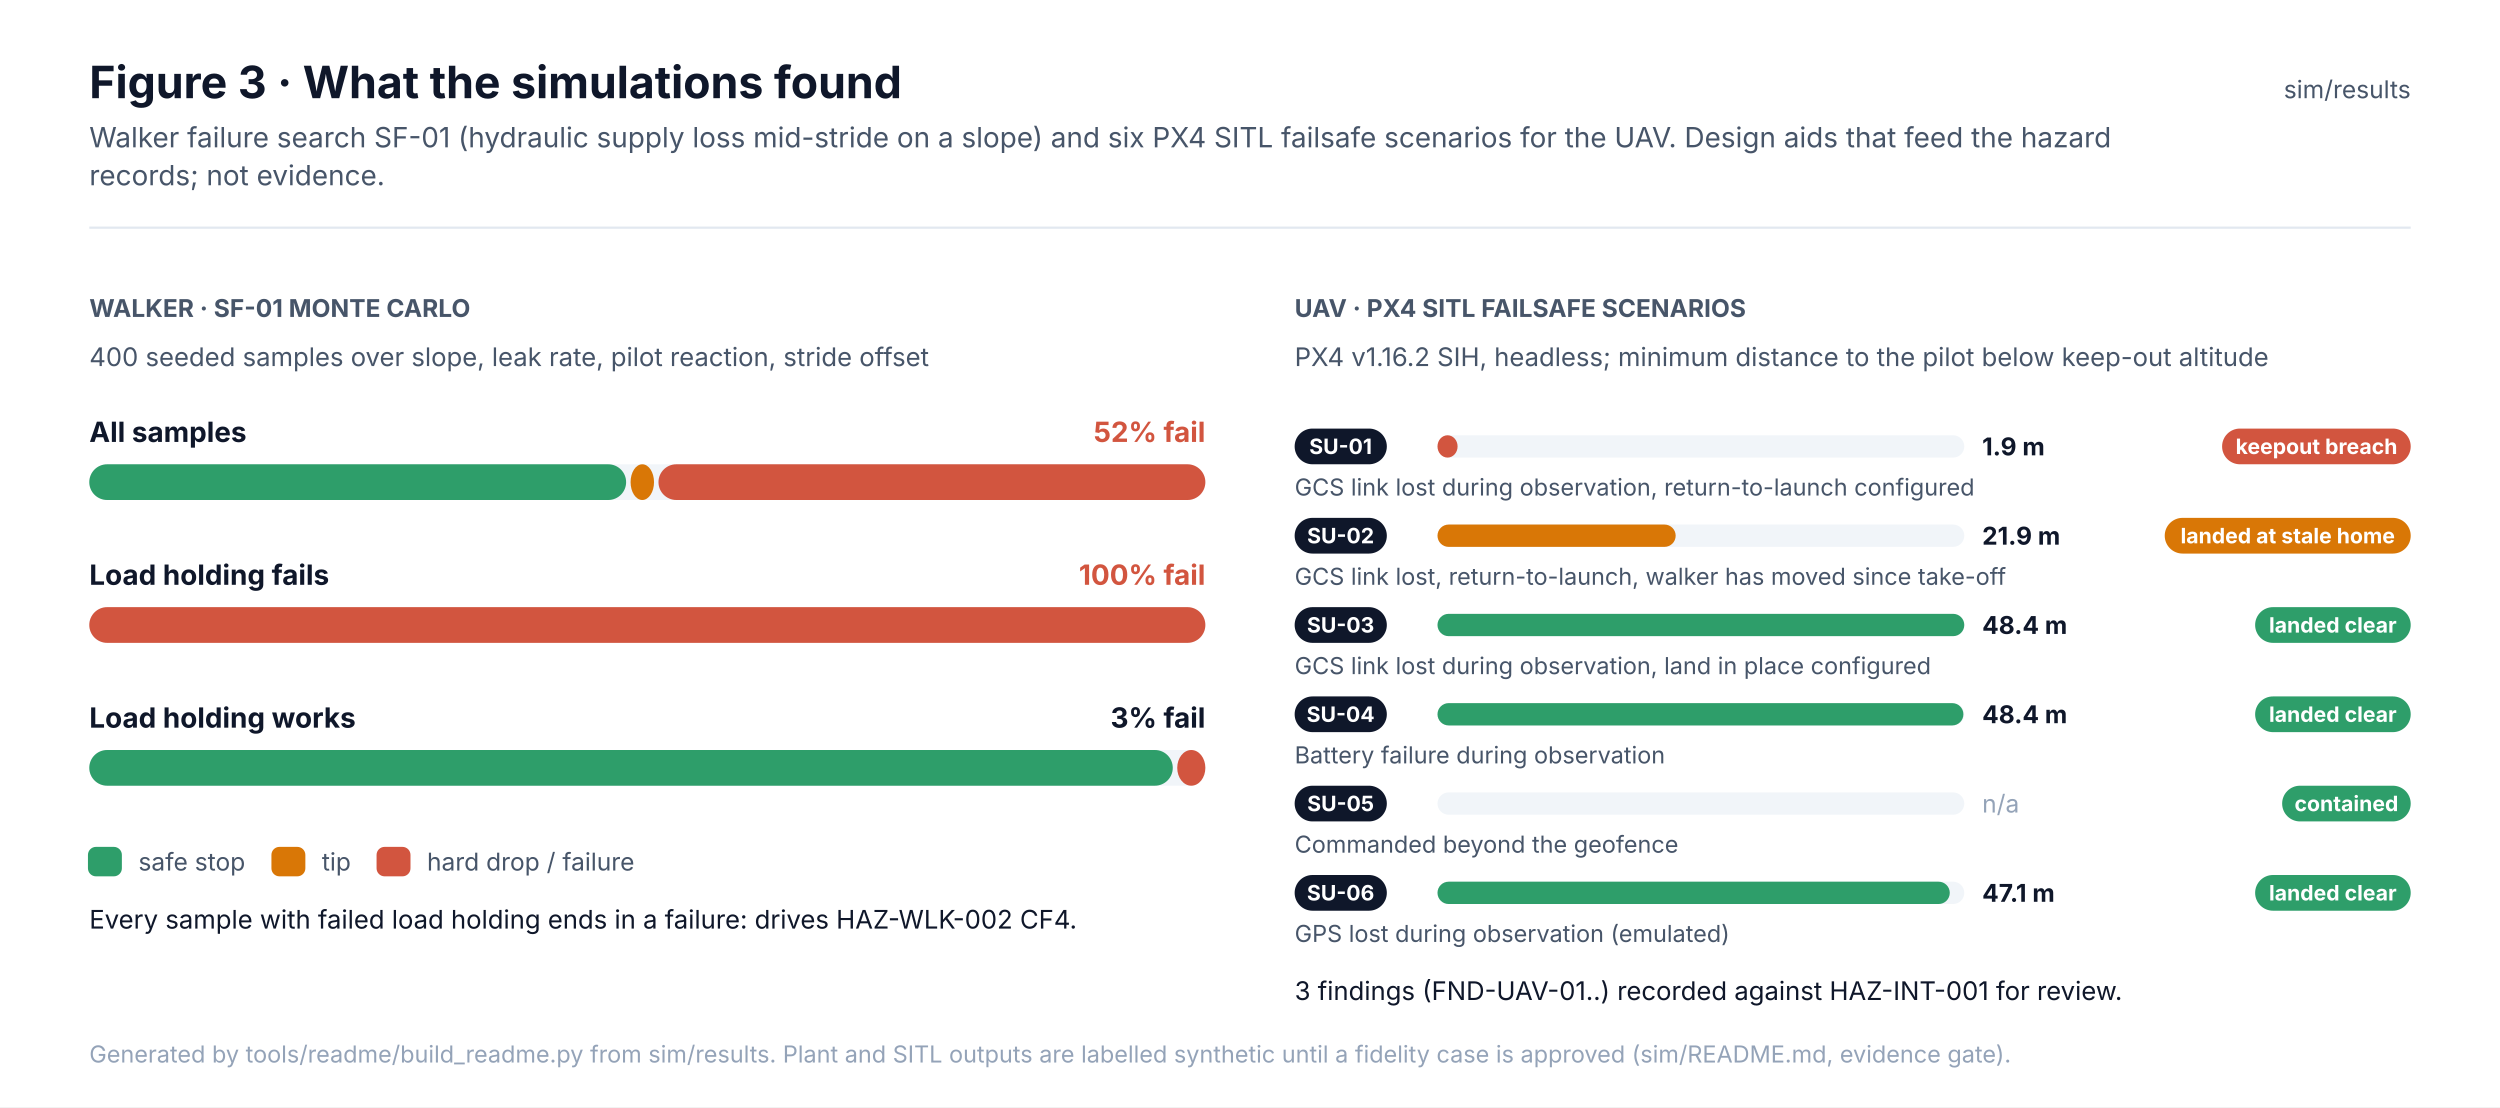
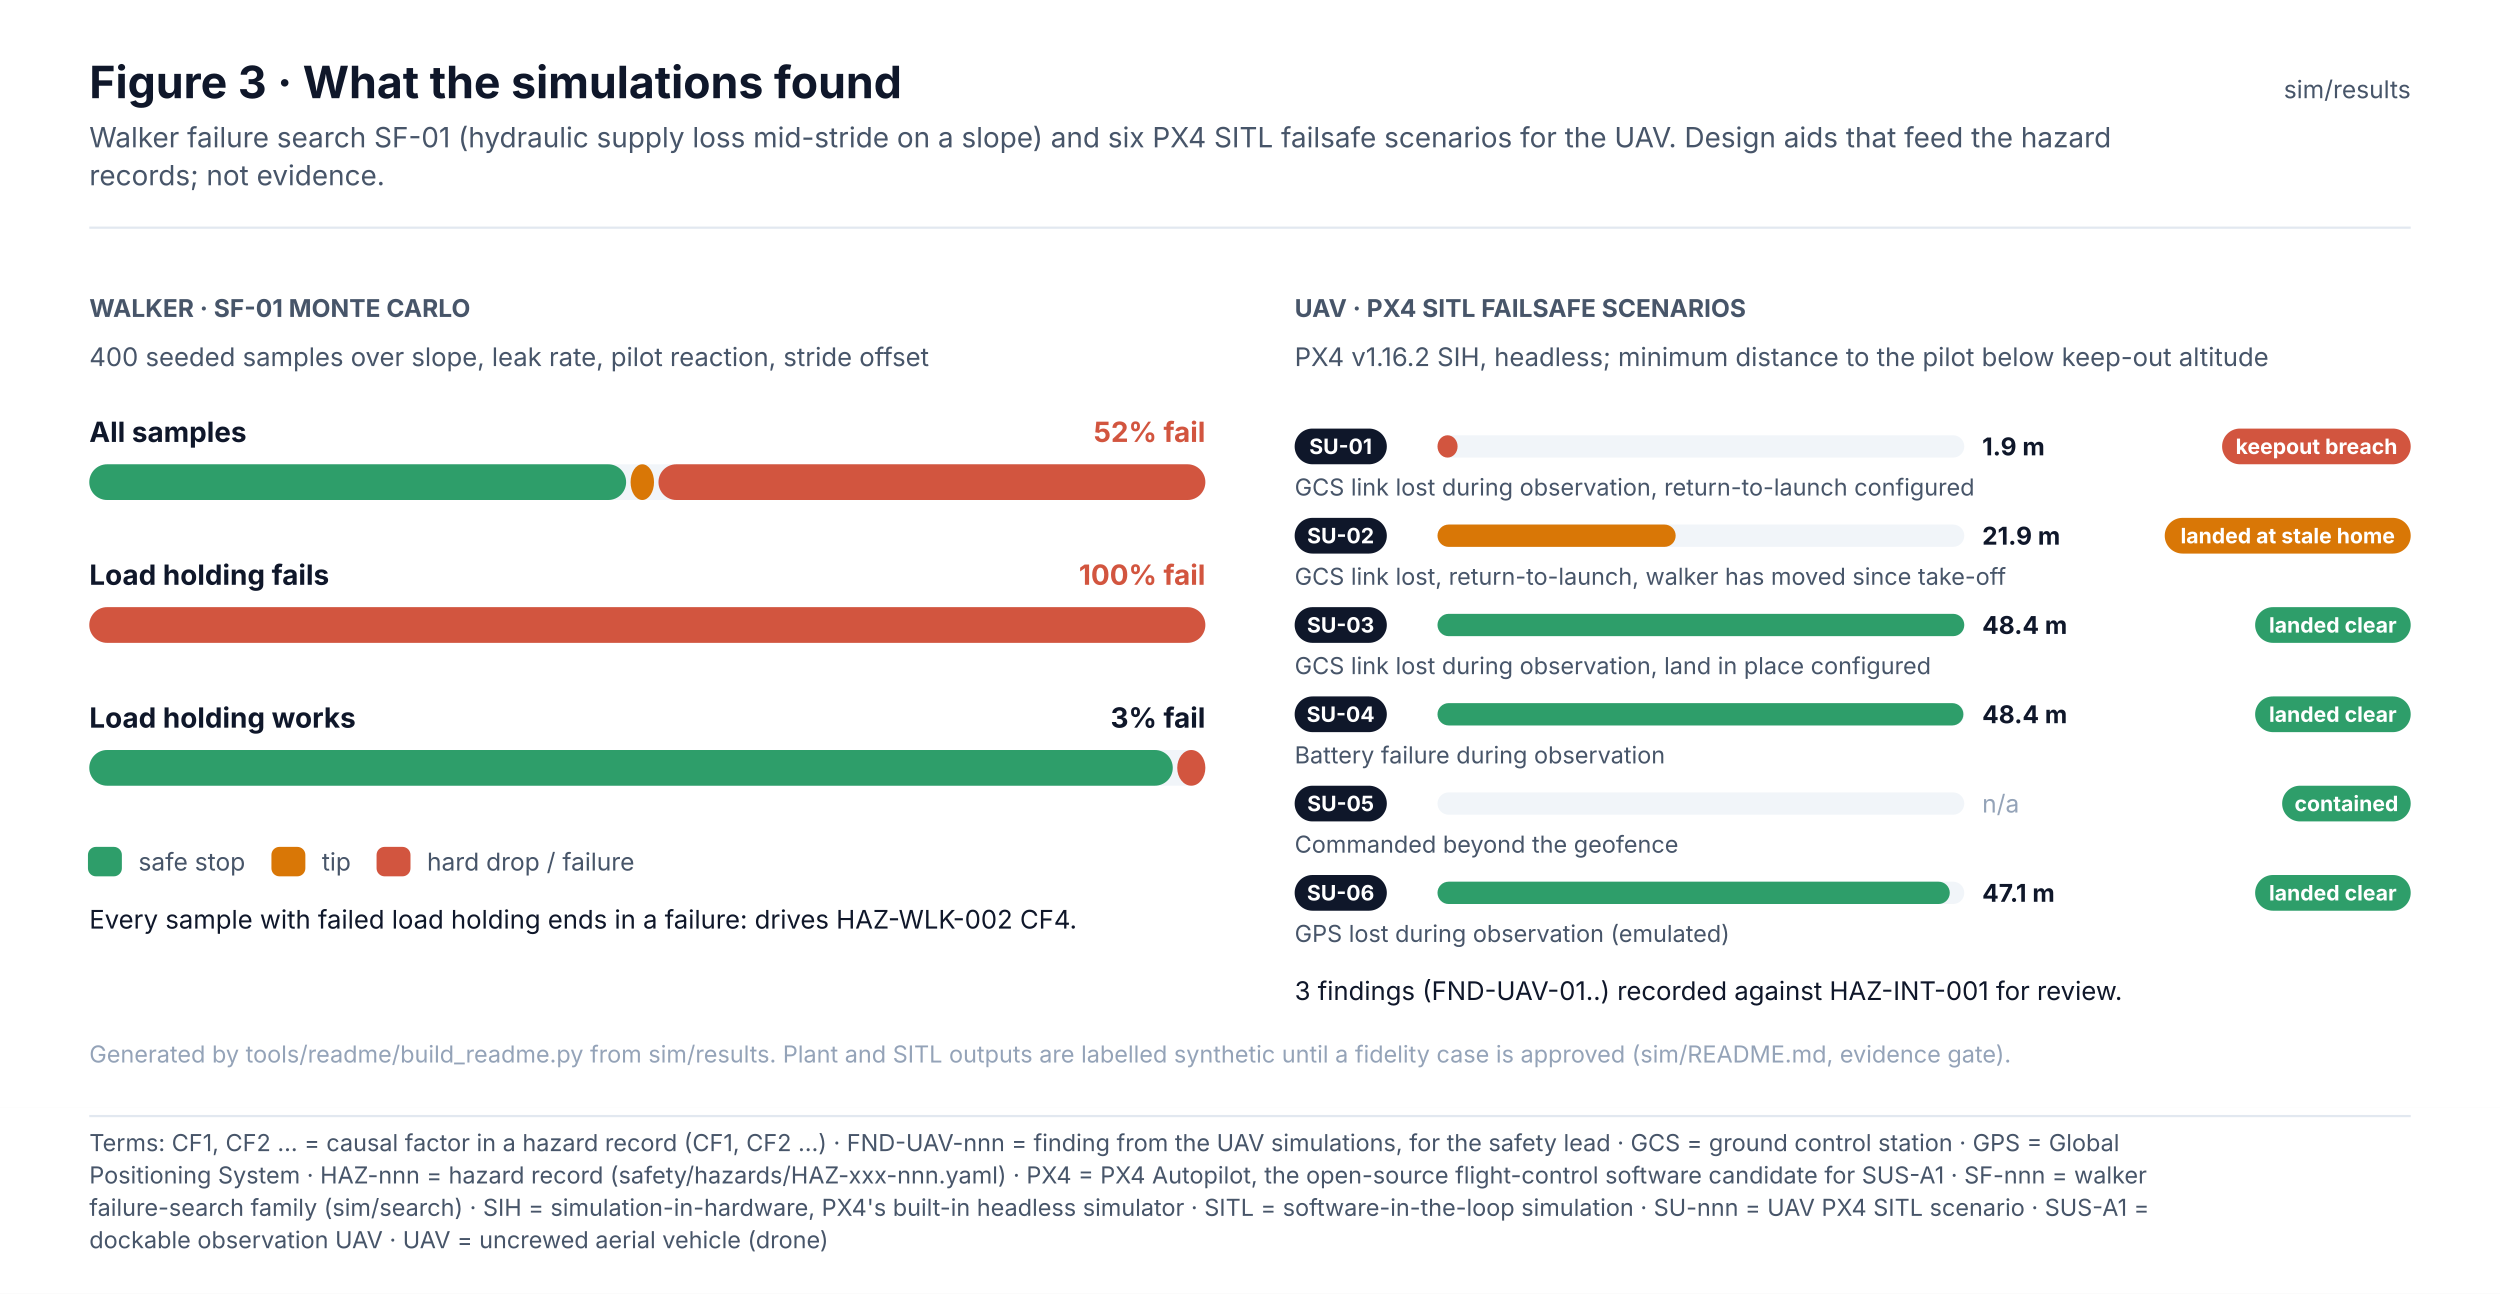
- <svg xmlns="http://www.w3.org/2000/svg" width="1120" height="496" viewBox="0 0 1120 496" font-family="Inter, 'Segoe UI', Helvetica, Arial, sans-serif" role="img">
+ <svg xmlns="http://www.w3.org/2000/svg" width="1120" height="579.6" viewBox="0 0 1120 579.6" font-family="Inter, 'Segoe UI', Helvetica, Arial, sans-serif" role="img">
  <defs>
    <pattern id="hatch" patternUnits="userSpaceOnUse" width="6" height="6" patternTransform="rotate(45)">
      <rect width="6" height="6" fill="#F1F5F9" />
      <line x1="0" y1="0" x2="0" y2="6" stroke="#E2E8F0" stroke-width="2" />
    </pattern>
    <marker id="arr-ink" viewBox="0 0 10 10" refX="9" refY="5" markerWidth="7" markerHeight="7" orient="auto-start-reverse">
      <path d="M0 0 L10 5 L0 10 z" fill="#475569" />
    </marker>
    <marker id="dia-ink" viewBox="0 0 16 10" refX="15" refY="5" markerWidth="12" markerHeight="8" orient="auto-start-reverse">
      <path d="M1 5 L8 1 L15 5 L8 9 z" fill="#475569" />
    </marker>
    <marker id="tri-ink" viewBox="0 0 12 12" refX="11" refY="6" markerWidth="10" markerHeight="10" orient="auto-start-reverse">
      <path d="M1 1 L11 6 L1 11 z" fill="#FFFFFF" stroke="#475569" stroke-width="1.2" />
    </marker>
    <marker id="arr-system" viewBox="0 0 10 10" refX="9" refY="5" markerWidth="7" markerHeight="7" orient="auto-start-reverse">
      <path d="M0 0 L10 5 L0 10 z" fill="#4F46E5" />
    </marker>
    <marker id="dia-system" viewBox="0 0 16 10" refX="15" refY="5" markerWidth="12" markerHeight="8" orient="auto-start-reverse">
      <path d="M1 5 L8 1 L15 5 L8 9 z" fill="#4F46E5" />
    </marker>
    <marker id="tri-system" viewBox="0 0 12 12" refX="11" refY="6" markerWidth="10" markerHeight="10" orient="auto-start-reverse">
      <path d="M1 1 L11 6 L1 11 z" fill="#FFFFFF" stroke="#4F46E5" stroke-width="1.2" />
    </marker>
    <marker id="arr-software" viewBox="0 0 10 10" refX="9" refY="5" markerWidth="7" markerHeight="7" orient="auto-start-reverse">
      <path d="M0 0 L10 5 L0 10 z" fill="#0F766E" />
    </marker>
    <marker id="dia-software" viewBox="0 0 16 10" refX="15" refY="5" markerWidth="12" markerHeight="8" orient="auto-start-reverse">
      <path d="M1 5 L8 1 L15 5 L8 9 z" fill="#0F766E" />
    </marker>
    <marker id="tri-software" viewBox="0 0 12 12" refX="11" refY="6" markerWidth="10" markerHeight="10" orient="auto-start-reverse">
      <path d="M1 1 L11 6 L1 11 z" fill="#FFFFFF" stroke="#0F766E" stroke-width="1.2" />
    </marker>
    <marker id="arr-safety" viewBox="0 0 10 10" refX="9" refY="5" markerWidth="7" markerHeight="7" orient="auto-start-reverse">
      <path d="M0 0 L10 5 L0 10 z" fill="#C2410C" />
    </marker>
    <marker id="dia-safety" viewBox="0 0 16 10" refX="15" refY="5" markerWidth="12" markerHeight="8" orient="auto-start-reverse">
      <path d="M1 5 L8 1 L15 5 L8 9 z" fill="#C2410C" />
    </marker>
    <marker id="tri-safety" viewBox="0 0 12 12" refX="11" refY="6" markerWidth="10" markerHeight="10" orient="auto-start-reverse">
      <path d="M1 1 L11 6 L1 11 z" fill="#FFFFFF" stroke="#C2410C" stroke-width="1.2" />
    </marker>
    <marker id="arr-interface" viewBox="0 0 10 10" refX="9" refY="5" markerWidth="7" markerHeight="7" orient="auto-start-reverse">
      <path d="M0 0 L10 5 L0 10 z" fill="#7C3AED" />
    </marker>
    <marker id="dia-interface" viewBox="0 0 16 10" refX="15" refY="5" markerWidth="12" markerHeight="8" orient="auto-start-reverse">
      <path d="M1 5 L8 1 L15 5 L8 9 z" fill="#7C3AED" />
    </marker>
    <marker id="tri-interface" viewBox="0 0 12 12" refX="11" refY="6" markerWidth="10" markerHeight="10" orient="auto-start-reverse">
      <path d="M1 1 L11 6 L1 11 z" fill="#FFFFFF" stroke="#7C3AED" stroke-width="1.2" />
    </marker>
    <marker id="arr-external" viewBox="0 0 10 10" refX="9" refY="5" markerWidth="7" markerHeight="7" orient="auto-start-reverse">
      <path d="M0 0 L10 5 L0 10 z" fill="#64748B" />
    </marker>
    <marker id="dia-external" viewBox="0 0 16 10" refX="15" refY="5" markerWidth="12" markerHeight="8" orient="auto-start-reverse">
      <path d="M1 5 L8 1 L15 5 L8 9 z" fill="#64748B" />
    </marker>
    <marker id="tri-external" viewBox="0 0 12 12" refX="11" refY="6" markerWidth="10" markerHeight="10" orient="auto-start-reverse">
      <path d="M1 1 L11 6 L1 11 z" fill="#FFFFFF" stroke="#64748B" stroke-width="1.2" />
    </marker>
    <marker id="arr-work" viewBox="0 0 10 10" refX="9" refY="5" markerWidth="7" markerHeight="7" orient="auto-start-reverse">
      <path d="M0 0 L10 5 L0 10 z" fill="#475569" />
    </marker>
    <marker id="dia-work" viewBox="0 0 16 10" refX="15" refY="5" markerWidth="12" markerHeight="8" orient="auto-start-reverse">
      <path d="M1 5 L8 1 L15 5 L8 9 z" fill="#475569" />
    </marker>
    <marker id="tri-work" viewBox="0 0 12 12" refX="11" refY="6" markerWidth="10" markerHeight="10" orient="auto-start-reverse">
      <path d="M1 1 L11 6 L1 11 z" fill="#FFFFFF" stroke="#475569" stroke-width="1.2" />
    </marker>
    <marker id="arr-muted" viewBox="0 0 10 10" refX="9" refY="5" markerWidth="7" markerHeight="7" orient="auto-start-reverse">
      <path d="M0 0 L10 5 L0 10 z" fill="#94A3B8" />
    </marker>
    <marker id="dia-muted" viewBox="0 0 16 10" refX="15" refY="5" markerWidth="12" markerHeight="8" orient="auto-start-reverse">
      <path d="M1 5 L8 1 L15 5 L8 9 z" fill="#94A3B8" />
    </marker>
    <marker id="tri-muted" viewBox="0 0 12 12" refX="11" refY="6" markerWidth="10" markerHeight="10" orient="auto-start-reverse">
      <path d="M1 1 L11 6 L1 11 z" fill="#FFFFFF" stroke="#94A3B8" stroke-width="1.2" />
    </marker>
    <marker id="arr-current" viewBox="0 0 10 10" refX="9" refY="5" markerWidth="7" markerHeight="7" orient="auto-start-reverse">
      <path d="M0 0 L10 5 L0 10 z" fill="#0F172A" />
    </marker>
    <marker id="dia-current" viewBox="0 0 16 10" refX="15" refY="5" markerWidth="12" markerHeight="8" orient="auto-start-reverse">
      <path d="M1 5 L8 1 L15 5 L8 9 z" fill="#0F172A" />
    </marker>
    <marker id="tri-current" viewBox="0 0 12 12" refX="11" refY="6" markerWidth="10" markerHeight="10" orient="auto-start-reverse">
      <path d="M1 1 L11 6 L1 11 z" fill="#FFFFFF" stroke="#0F172A" stroke-width="1.2" />
    </marker>
    <marker id="arr-ok" viewBox="0 0 10 10" refX="9" refY="5" markerWidth="7" markerHeight="7" orient="auto-start-reverse">
      <path d="M0 0 L10 5 L0 10 z" fill="#2E9E6A" />
    </marker>
    <marker id="dia-ok" viewBox="0 0 16 10" refX="15" refY="5" markerWidth="12" markerHeight="8" orient="auto-start-reverse">
      <path d="M1 5 L8 1 L15 5 L8 9 z" fill="#2E9E6A" />
    </marker>
    <marker id="tri-ok" viewBox="0 0 12 12" refX="11" refY="6" markerWidth="10" markerHeight="10" orient="auto-start-reverse">
      <path d="M1 1 L11 6 L1 11 z" fill="#FFFFFF" stroke="#2E9E6A" stroke-width="1.2" />
    </marker>
    <marker id="arr-amber" viewBox="0 0 10 10" refX="9" refY="5" markerWidth="7" markerHeight="7" orient="auto-start-reverse">
      <path d="M0 0 L10 5 L0 10 z" fill="#D97706" />
    </marker>
    <marker id="dia-amber" viewBox="0 0 16 10" refX="15" refY="5" markerWidth="12" markerHeight="8" orient="auto-start-reverse">
      <path d="M1 5 L8 1 L15 5 L8 9 z" fill="#D97706" />
    </marker>
    <marker id="tri-amber" viewBox="0 0 12 12" refX="11" refY="6" markerWidth="10" markerHeight="10" orient="auto-start-reverse">
      <path d="M1 1 L11 6 L1 11 z" fill="#FFFFFF" stroke="#D97706" stroke-width="1.2" />
    </marker>
    <marker id="arr-red" viewBox="0 0 10 10" refX="9" refY="5" markerWidth="7" markerHeight="7" orient="auto-start-reverse">
      <path d="M0 0 L10 5 L0 10 z" fill="#D2553F" />
    </marker>
    <marker id="dia-red" viewBox="0 0 16 10" refX="15" refY="5" markerWidth="12" markerHeight="8" orient="auto-start-reverse">
      <path d="M1 5 L8 1 L15 5 L8 9 z" fill="#D2553F" />
    </marker>
    <marker id="tri-red" viewBox="0 0 12 12" refX="11" refY="6" markerWidth="10" markerHeight="10" orient="auto-start-reverse">
      <path d="M1 1 L11 6 L1 11 z" fill="#FFFFFF" stroke="#D2553F" stroke-width="1.2" />
    </marker>
  </defs>
  <rect x="0" y="0" width="1120" height="496" rx="0" fill="#FFFFFF" stroke="none" stroke-width="0" />
  <text x="40" y="44" font-size="20" fill="#0F172A" font-weight="700">Figure 3 · What the simulations found</text>
  <text x="40" y="66" font-size="12.5" fill="#475569">Walker failure search SF-01 (hydraulic supply loss mid-stride on a slope) and six PX4 SITL failsafe scenarios for the UAV. Design aids that feed the hazard</text>
  <text x="40" y="83" font-size="12.5" fill="#475569">records; not evidence.</text>
  <text x="1080" y="44" font-size="11" fill="#475569" text-anchor="end">sim/results</text>
  <line x1="40" y1="102" x2="1080" y2="102" stroke="#E2E8F0" stroke-width="1" />
  <text x="40" y="142" font-size="11" fill="#475569" font-weight="700">WALKER · SF-01 MONTE CARLO</text>
  <text x="40" y="164" font-size="11.5" fill="#475569">400 seeded samples over slope, leak rate, pilot reaction, stride offset</text>
  <text x="40" y="198" font-size="12.5" fill="#0F172A" font-weight="700">All samples</text>
  <text x="540" y="198" font-size="12.5" fill="#D2553F" font-weight="700" text-anchor="end">52% fail</text>
  <rect x="40" y="208" width="500" height="16" rx="8.0" fill="#F1F5F9" stroke="none" stroke-width="0" />
  <rect x="40" y="208" width="240.5" height="16" rx="8.0" fill="#2E9E6A" stroke="none" stroke-width="0" />
  <rect x="282.5" y="208" width="10.5" height="16" rx="8.0" fill="#D97706" stroke="none" stroke-width="0" />
  <rect x="295" y="208" width="245" height="16" rx="8.0" fill="#D2553F" stroke="none" stroke-width="0" />
  <text x="40" y="262" font-size="12.5" fill="#0F172A" font-weight="700">Load holding fails</text>
  <text x="540" y="262" font-size="12.5" fill="#D2553F" font-weight="700" text-anchor="end">100% fail</text>
  <rect x="40" y="272" width="500" height="16" rx="8.0" fill="#F1F5F9" stroke="none" stroke-width="0" />
  <rect x="40" y="272" width="500" height="16" rx="8.0" fill="#D2553F" stroke="none" stroke-width="0" />
  <text x="40" y="326" font-size="12.5" fill="#0F172A" font-weight="700">Load holding works</text>
  <text x="540" y="326" font-size="12.5" fill="#0F172A" font-weight="700" text-anchor="end">3% fail</text>
  <rect x="40" y="336" width="500" height="16" rx="8.0" fill="#F1F5F9" stroke="none" stroke-width="0" />
  <rect x="40" y="336" width="485.4" height="16" rx="8.0" fill="#2E9E6A" stroke="none" stroke-width="0" />
  <rect x="527.4" y="336" width="12.6" height="16" rx="8.0" fill="#D2553F" stroke="none" stroke-width="0" />
  <rect x="40" y="380" width="14" height="12" rx="3" fill="#2E9E6A" stroke="#2E9E6A" stroke-width="1.2" />
  <text x="62" y="390" font-size="11" fill="#475569">safe stop</text>
  <rect x="122.2" y="380" width="14" height="12" rx="3" fill="#D97706" stroke="#D97706" stroke-width="1.2" />
  <text x="144.2" y="390" font-size="11" fill="#475569">tip</text>
  <rect x="169.3" y="380" width="14" height="12" rx="3" fill="#D2553F" stroke="#D2553F" stroke-width="1.2" />
  <text x="191.3" y="390" font-size="11" fill="#475569">hard drop / failure</text>
  <text x="40" y="416" font-size="11.5" fill="#0F172A">Every sample with failed load holding ends in a failure: drives HAZ-WLK-002 CF4.</text>
  <text x="580" y="142" font-size="11" fill="#475569" font-weight="700">UAV · PX4 SITL FAILSAFE SCENARIOS</text>
  <text x="580" y="164" font-size="11.5" fill="#475569">PX4 v1.16.2 SIH, headless; minimum distance to the pilot below keep-out altitude</text>
  <rect x="580" y="192" width="41.3" height="16" rx="8.0" fill="#0F172A" stroke="none" stroke-width="1" />
  <text x="600.6" y="203.4" font-size="9.5" fill="#FFFFFF" font-weight="700" text-anchor="middle">SU-01</text>
  <rect x="644" y="195" width="236" height="10" rx="5" fill="#F1F5F9" stroke="none" stroke-width="0" />
  <rect x="644" y="195" width="9" height="10" rx="5" fill="#D2553F" stroke="none" stroke-width="0" />
  <text x="888" y="204" font-size="11" fill="#0F172A" font-weight="700">1.9 m</text>
  <rect x="995.5" y="192" width="84.5" height="16" rx="8.0" fill="#D2553F" stroke="none" stroke-width="1" />
  <text x="1037.8" y="203.4" font-size="9.5" fill="#FFFFFF" font-weight="700" text-anchor="middle">keepout breach</text>
  <text x="580" y="222" font-size="10.5" fill="#475569">GCS link lost during observation, return-to-launch configured</text>
  <rect x="580" y="232" width="41.3" height="16" rx="8.0" fill="#0F172A" stroke="none" stroke-width="1" />
  <text x="600.6" y="243.4" font-size="9.5" fill="#FFFFFF" font-weight="700" text-anchor="middle">SU-02</text>
  <rect x="644" y="235" width="236" height="10" rx="5" fill="#F1F5F9" stroke="none" stroke-width="0" />
  <rect x="644" y="235" width="106.7" height="10" rx="5" fill="#D97706" stroke="none" stroke-width="0" />
  <text x="888" y="244" font-size="11" fill="#0F172A" font-weight="700">21.9 m</text>
  <rect x="969.8" y="232" width="110.2" height="16" rx="8.0" fill="#D97706" stroke="none" stroke-width="1" />
  <text x="1024.9" y="243.4" font-size="9.5" fill="#FFFFFF" font-weight="700" text-anchor="middle">landed at stale home</text>
  <text x="580" y="262" font-size="10.5" fill="#475569">GCS link lost, return-to-launch, walker has moved since take-off</text>
  <rect x="580" y="272" width="41.3" height="16" rx="8.0" fill="#0F172A" stroke="none" stroke-width="1" />
  <text x="600.6" y="283.4" font-size="9.5" fill="#FFFFFF" font-weight="700" text-anchor="middle">SU-03</text>
  <rect x="644" y="275" width="236" height="10" rx="5" fill="#F1F5F9" stroke="none" stroke-width="0" />
  <rect x="644" y="275" width="236" height="10" rx="5" fill="#2E9E6A" stroke="none" stroke-width="0" />
  <text x="888" y="284" font-size="11" fill="#0F172A" font-weight="700">48.4 m</text>
  <rect x="1010.3" y="272" width="69.7" height="16" rx="8.0" fill="#2E9E6A" stroke="none" stroke-width="1" />
  <text x="1045.1" y="283.4" font-size="9.5" fill="#FFFFFF" font-weight="700" text-anchor="middle">landed clear</text>
  <text x="580" y="302" font-size="10.5" fill="#475569">GCS link lost during observation, land in place configured</text>
  <rect x="580" y="312" width="41.3" height="16" rx="8.0" fill="#0F172A" stroke="none" stroke-width="1" />
  <text x="600.6" y="323.4" font-size="9.5" fill="#FFFFFF" font-weight="700" text-anchor="middle">SU-04</text>
  <rect x="644" y="315" width="236" height="10" rx="5" fill="#F1F5F9" stroke="none" stroke-width="0" />
  <rect x="644" y="315" width="235.6" height="10" rx="5" fill="#2E9E6A" stroke="none" stroke-width="0" />
  <text x="888" y="324" font-size="11" fill="#0F172A" font-weight="700">48.4 m</text>
  <rect x="1010.3" y="312" width="69.7" height="16" rx="8.0" fill="#2E9E6A" stroke="none" stroke-width="1" />
  <text x="1045.1" y="323.4" font-size="9.5" fill="#FFFFFF" font-weight="700" text-anchor="middle">landed clear</text>
  <text x="580" y="342" font-size="10.5" fill="#475569">Battery failure during observation</text>
  <rect x="580" y="352" width="41.3" height="16" rx="8.0" fill="#0F172A" stroke="none" stroke-width="1" />
  <text x="600.6" y="363.4" font-size="9.5" fill="#FFFFFF" font-weight="700" text-anchor="middle">SU-05</text>
  <rect x="644" y="355" width="236" height="10" rx="5" fill="#F1F5F9" stroke="none" stroke-width="0" />
  <text x="888" y="364" font-size="11" fill="#94A3B8">n/a</text>
  <rect x="1022.4" y="352" width="57.6" height="16" rx="8.0" fill="#2E9E6A" stroke="none" stroke-width="1" />
  <text x="1051.2" y="363.4" font-size="9.5" fill="#FFFFFF" font-weight="700" text-anchor="middle">contained</text>
  <text x="580" y="382" font-size="10.5" fill="#475569">Commanded beyond the geofence</text>
  <rect x="580" y="392" width="41.3" height="16" rx="8.0" fill="#0F172A" stroke="none" stroke-width="1" />
  <text x="600.6" y="403.4" font-size="9.5" fill="#FFFFFF" font-weight="700" text-anchor="middle">SU-06</text>
  <rect x="644" y="395" width="236" height="10" rx="5" fill="#F1F5F9" stroke="none" stroke-width="0" />
  <rect x="644" y="395" width="229.5" height="10" rx="5" fill="#2E9E6A" stroke="none" stroke-width="0" />
  <text x="888" y="404" font-size="11" fill="#0F172A" font-weight="700">47.1 m</text>
  <rect x="1010.3" y="392" width="69.7" height="16" rx="8.0" fill="#2E9E6A" stroke="none" stroke-width="1" />
  <text x="1045.1" y="403.4" font-size="9.5" fill="#FFFFFF" font-weight="700" text-anchor="middle">landed clear</text>
  <text x="580" y="422" font-size="10.5" fill="#475569">GPS lost during observation (emulated)</text>
  <text x="580" y="448" font-size="11.5" fill="#0F172A">3 findings (FND-UAV-01..) recorded against HAZ-INT-001 for review.</text>
  <text x="40" y="476" font-size="10.5" fill="#94A3B8">Generated by tools/readme/build_readme.py from sim/results. Plant and SITL outputs are labelled synthetic until a fidelity case is approved (sim/README.md, evidence gate).</text>
+   <g class="terms" data-base-h="496">
+     <rect x="0" y="496" width="1120" height="83.6" fill="#FFFFFF" />
+     <line x1="40" y1="500" x2="1080" y2="500" stroke="#E2E8F0" stroke-width="1" />
+     <text x="40" y="515.7" font-size="10.5" fill="#475569" font-family="Inter, 'Segoe UI', Helvetica, Arial, sans-serif">Terms: CF1, CF2 … = causal factor in a hazard record (CF1, CF2 …) · FND-UAV-nnn = finding from the UAV simulations, for the safety lead · GCS = ground control station · GPS = Global</text>
+     <text x="40" y="530.2" font-size="10.5" fill="#475569" font-family="Inter, 'Segoe UI', Helvetica, Arial, sans-serif">Positioning System · HAZ-nnn = hazard record (safety/hazards/HAZ-xxx-nnn.yaml) · PX4 = PX4 Autopilot, the open-source flight-control software candidate for SUS-A1 · SF-nnn = walker</text>
+     <text x="40" y="544.7" font-size="10.5" fill="#475569" font-family="Inter, 'Segoe UI', Helvetica, Arial, sans-serif">failure-search family (sim/search) · SIH = simulation-in-hardware, PX4's built-in headless simulator · SITL = software-in-the-loop simulation · SU-nnn = UAV PX4 SITL scenario · SUS-A1 =</text>
+     <text x="40" y="559.2" font-size="10.5" fill="#475569" font-family="Inter, 'Segoe UI', Helvetica, Arial, sans-serif">dockable observation UAV · UAV = uncrewed aerial vehicle (drone)</text>
+   </g>
</svg>
